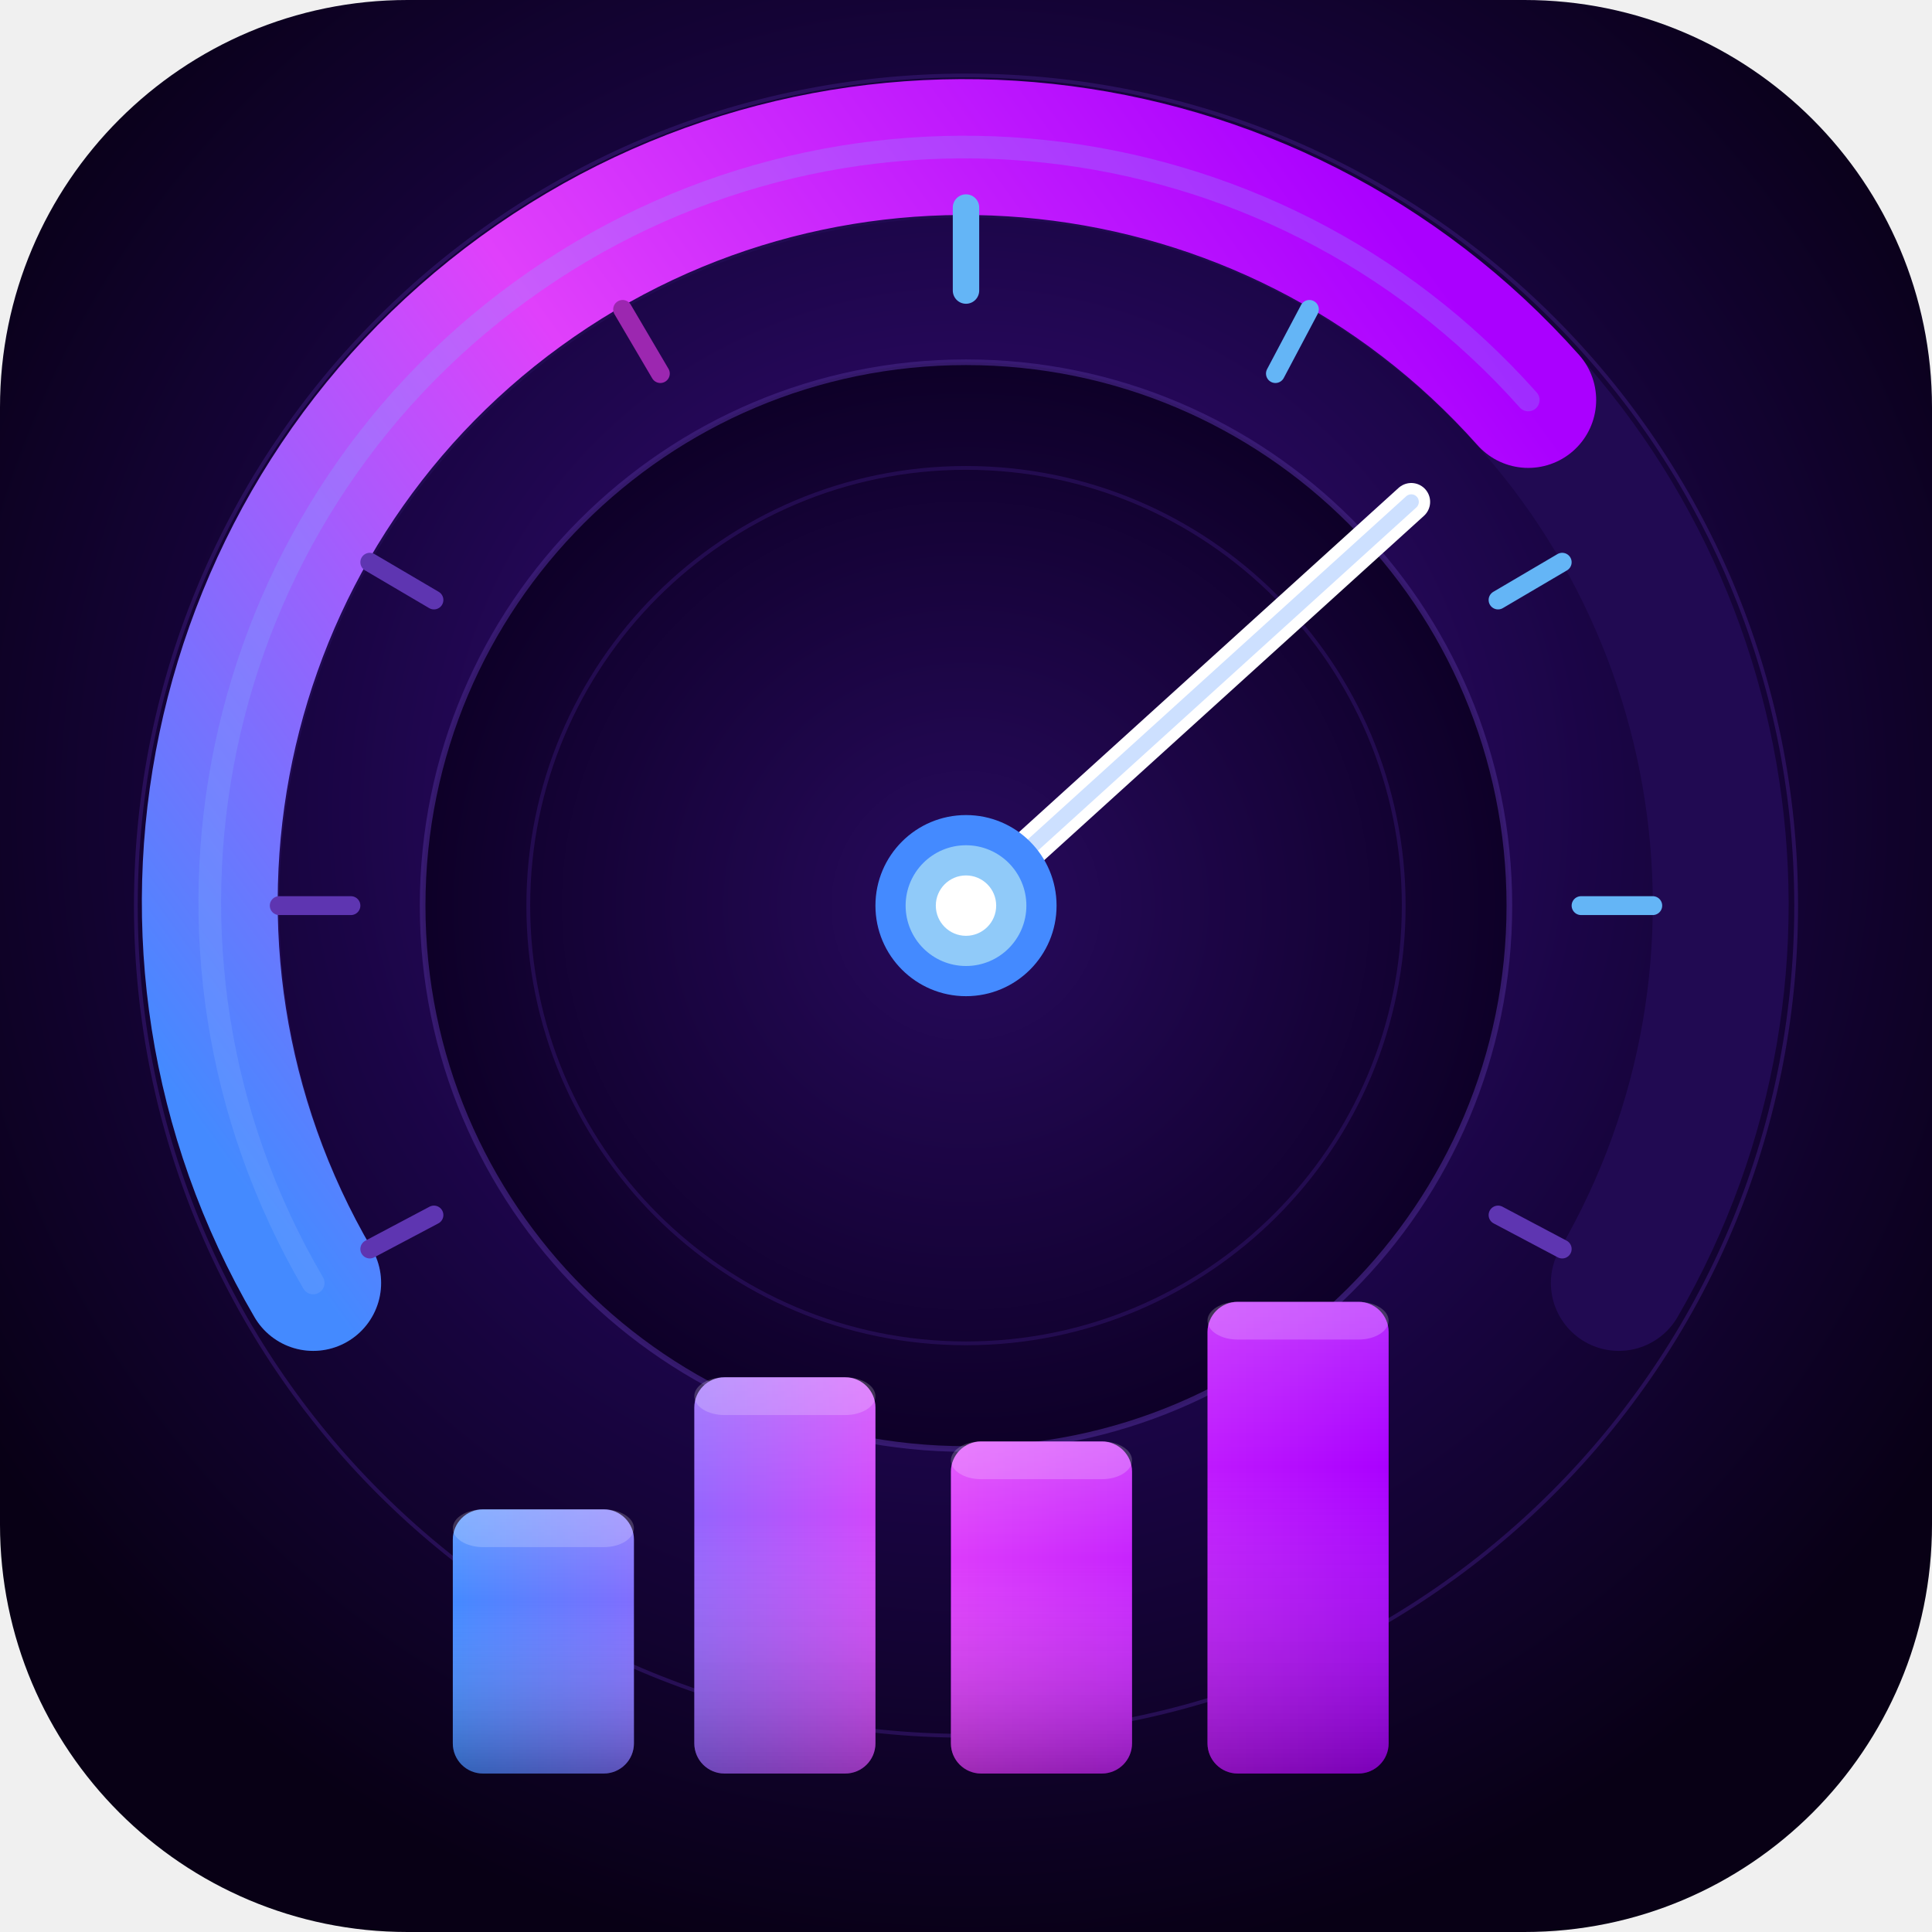
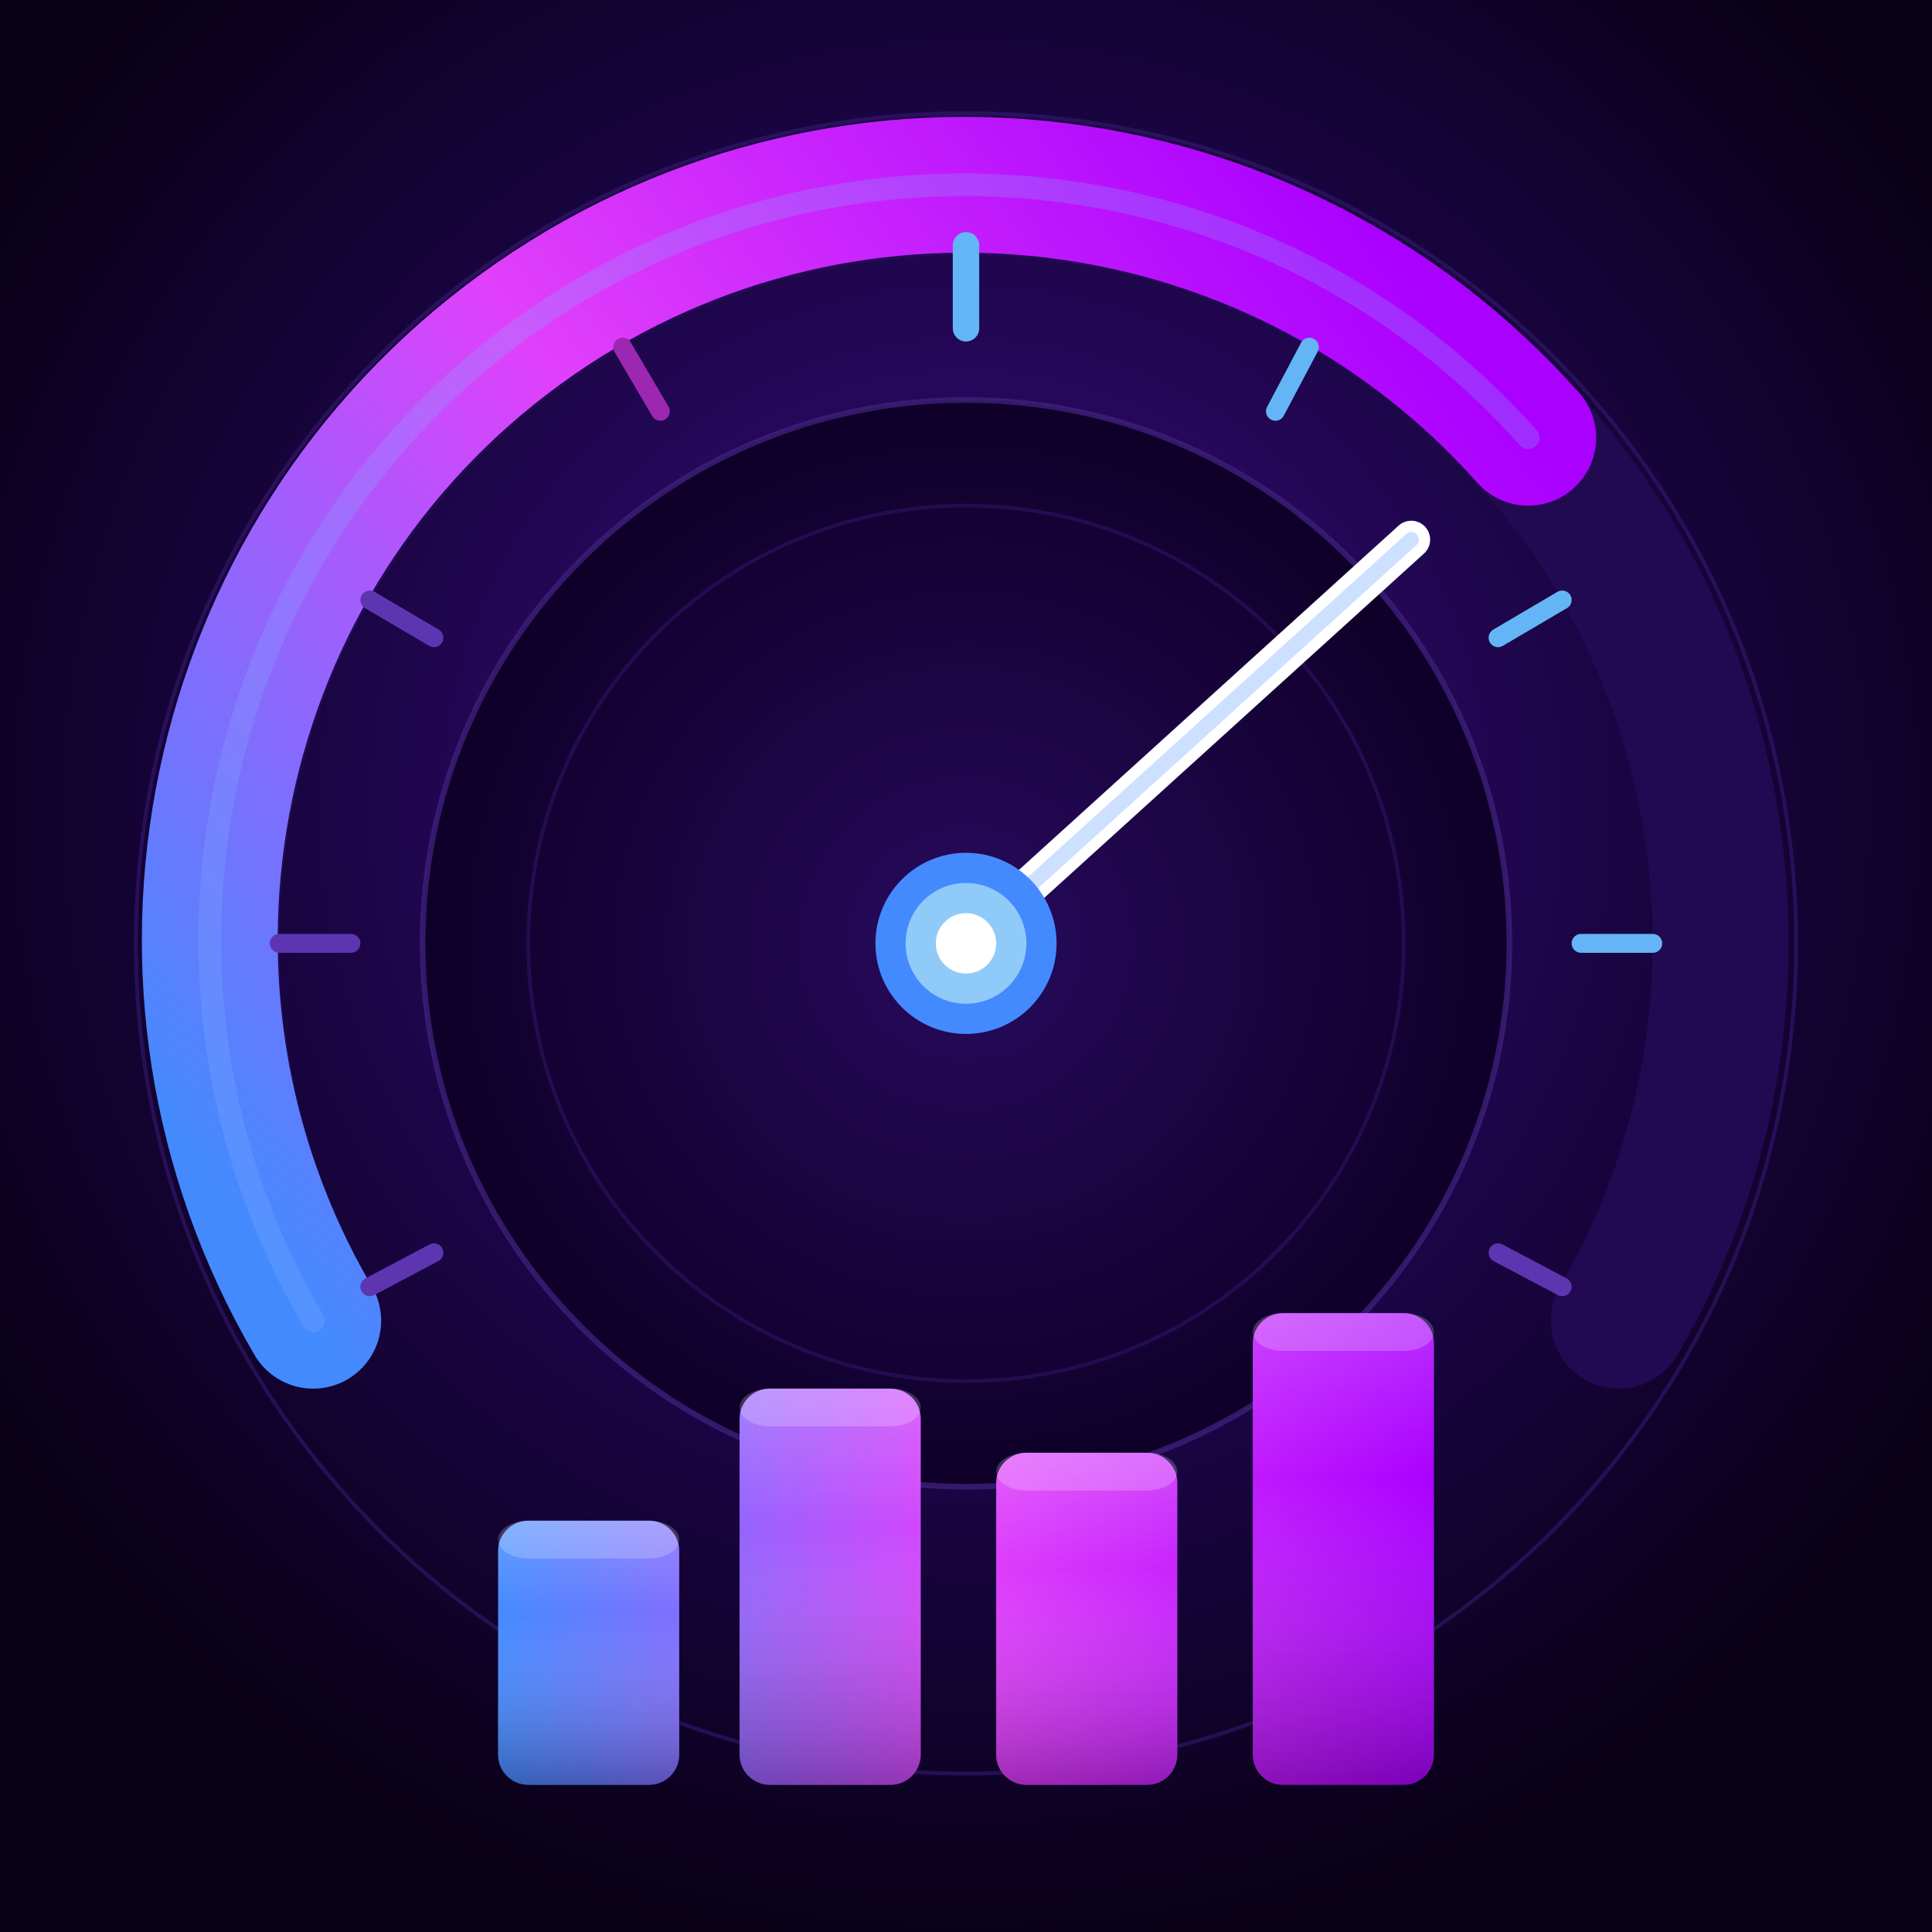
<svg xmlns="http://www.w3.org/2000/svg" viewBox="0 0 512 512">
  <defs>
    <radialGradient id="bgGrad" cx="50%" cy="42%" r="60%">
      <stop offset="0%" stop-color="#3D0D82" />
      <stop offset="55%" stop-color="#1A0545" />
      <stop offset="100%" stop-color="#080015" />
    </radialGradient>
    <linearGradient id="arcGrad" x1="83" y1="340" x2="405" y2="106" gradientUnits="userSpaceOnUse">
      <stop offset="0%" stop-color="#448AFF" />
      <stop offset="50%" stop-color="#E040FB" />
      <stop offset="100%" stop-color="#AA00FF" />
    </linearGradient>
    <radialGradient id="discGrad" cx="50%" cy="50%" r="50%">
      <stop offset="0%" stop-color="#280A5E" />
      <stop offset="100%" stop-color="#0E0028" />
    </radialGradient>
-     <linearGradient id="barColorGrad" x1="120" y1="0" x2="368" y2="0" gradientUnits="userSpaceOnUse">
+     <linearGradient id="barColorGrad" x1="132" y1="0" x2="380" y2="0" gradientUnits="userSpaceOnUse">
      <stop offset="0%" stop-color="#448AFF" />
      <stop offset="50%" stop-color="#E040FB" />
      <stop offset="100%" stop-color="#AA00FF" />
    </linearGradient>
    <linearGradient id="barDepth" x1="0" y1="0" x2="0" y2="1">
      <stop offset="0%" stop-color="white" stop-opacity="0.18" />
      <stop offset="35%" stop-color="white" stop-opacity="0" />
      <stop offset="100%" stop-color="black" stop-opacity="0.28" />
    </linearGradient>
  </defs>
-   <rect width="512" height="512" rx="108" fill="url(#bgGrad)" />
-   <circle cx="256" cy="240" r="220" fill="none" stroke="#3D1B7E" stroke-width="1" opacity="0.5" />
-   <path d="M 83 340 A 200 200 0 1 1 429 340" fill="none" stroke="#210A52" stroke-width="36" stroke-linecap="round" />
-   <path d="M 83 340 A 200 200 0 0 1 405 106" fill="none" stroke="url(#arcGrad)" stroke-width="36" stroke-linecap="round" />
-   <path d="M 83 340 A 200 200 0 0 1 405 106" fill="none" stroke="#82B1FF" stroke-width="6" stroke-linecap="round" opacity="0.25" />
-   <line x1="115" y1="322" x2="98" y2="331" stroke="#5E35B1" stroke-width="5" stroke-linecap="round" />
-   <line x1="93" y1="240" x2="74" y2="240" stroke="#5E35B1" stroke-width="5" stroke-linecap="round" />
-   <line x1="115" y1="159" x2="98" y2="149" stroke="#5E35B1" stroke-width="5" stroke-linecap="round" />
-   <line x1="175" y1="99" x2="165" y2="82" stroke="#9C27B0" stroke-width="5" stroke-linecap="round" />
-   <line x1="256" y1="77" x2="256" y2="55" stroke="#64B5F6" stroke-width="7" stroke-linecap="round" />
-   <line x1="338" y1="99" x2="347" y2="82" stroke="#64B5F6" stroke-width="5" stroke-linecap="round" />
-   <line x1="397" y1="159" x2="414" y2="149" stroke="#64B5F6" stroke-width="5" stroke-linecap="round" />
-   <line x1="419" y1="240" x2="438" y2="240" stroke="#64B5F6" stroke-width="5" stroke-linecap="round" />
-   <line x1="397" y1="322" x2="414" y2="331" stroke="#5E35B1" stroke-width="5" stroke-linecap="round" />
-   <circle cx="256" cy="240" r="144" fill="url(#discGrad)" />
-   <circle cx="256" cy="240" r="144" fill="none" stroke="#3D1F7A" stroke-width="1.5" opacity="0.8" />
-   <circle cx="256" cy="240" r="116" fill="none" stroke="#3D1B7E" stroke-width="1" opacity="0.4" />
-   <line x1="256" y1="240" x2="374" y2="133" stroke="white" stroke-width="10" stroke-linecap="round" />
-   <line x1="256" y1="240" x2="374" y2="133" stroke="#82B1FF" stroke-width="4" stroke-linecap="round" opacity="0.4" />
-   <circle cx="256" cy="240" r="24" fill="#448AFF" />
-   <circle cx="256" cy="240" r="16" fill="#90CAF9" />
-   <circle cx="256" cy="240" r="8" fill="white" />
-   <rect x="120" y="400" width="48" height="70" rx="8" fill="url(#barColorGrad)" />
-   <rect x="184" y="365" width="48" height="105" rx="8" fill="url(#barColorGrad)" />
-   <rect x="252" y="382" width="48" height="88" rx="8" fill="url(#barColorGrad)" />
-   <rect x="320" y="345" width="48" height="125" rx="8" fill="url(#barColorGrad)" />
-   <rect x="120" y="400" width="48" height="70" rx="8" fill="url(#barDepth)" />
-   <rect x="184" y="365" width="48" height="105" rx="8" fill="url(#barDepth)" />
-   <rect x="252" y="382" width="48" height="88" rx="8" fill="url(#barDepth)" />
-   <rect x="320" y="345" width="48" height="125" rx="8" fill="url(#barDepth)" />
-   <rect x="120" y="400" width="48" height="10" rx="8" fill="white" opacity="0.2" />
-   <rect x="184" y="365" width="48" height="10" rx="8" fill="white" opacity="0.2" />
-   <rect x="252" y="382" width="48" height="10" rx="8" fill="white" opacity="0.2" />
-   <rect x="320" y="345" width="48" height="10" rx="8" fill="white" opacity="0.2" />
+   <rect width="512" height="512" fill="url(#bgGrad)" />
+   <g transform="translate(0,10)">
+     <circle cx="256" cy="240" r="220" fill="none" stroke="#3D1B7E" stroke-width="1" opacity="0.5" />
+     <path d="M 83 340 A 200 200 0 1 1 429 340" fill="none" stroke="#210A52" stroke-width="36" stroke-linecap="round" />
+     <path d="M 83 340 A 200 200 0 0 1 405 106" fill="none" stroke="url(#arcGrad)" stroke-width="36" stroke-linecap="round" />
+     <path d="M 83 340 A 200 200 0 0 1 405 106" fill="none" stroke="#82B1FF" stroke-width="6" stroke-linecap="round" opacity="0.25" />
+     <line x1="115" y1="322" x2="98" y2="331" stroke="#5E35B1" stroke-width="5" stroke-linecap="round" />
+     <line x1="93" y1="240" x2="74" y2="240" stroke="#5E35B1" stroke-width="5" stroke-linecap="round" />
+     <line x1="115" y1="159" x2="98" y2="149" stroke="#5E35B1" stroke-width="5" stroke-linecap="round" />
+     <line x1="175" y1="99" x2="165" y2="82" stroke="#9C27B0" stroke-width="5" stroke-linecap="round" />
+     <line x1="256" y1="77" x2="256" y2="55" stroke="#64B5F6" stroke-width="7" stroke-linecap="round" />
+     <line x1="338" y1="99" x2="347" y2="82" stroke="#64B5F6" stroke-width="5" stroke-linecap="round" />
+     <line x1="397" y1="159" x2="414" y2="149" stroke="#64B5F6" stroke-width="5" stroke-linecap="round" />
+     <line x1="419" y1="240" x2="438" y2="240" stroke="#64B5F6" stroke-width="5" stroke-linecap="round" />
+     <line x1="397" y1="322" x2="414" y2="331" stroke="#5E35B1" stroke-width="5" stroke-linecap="round" />
+     <circle cx="256" cy="240" r="144" fill="url(#discGrad)" />
+     <circle cx="256" cy="240" r="144" fill="none" stroke="#3D1F7A" stroke-width="1.5" opacity="0.8" />
+     <circle cx="256" cy="240" r="116" fill="none" stroke="#3D1B7E" stroke-width="1" opacity="0.4" />
+     <line x1="256" y1="240" x2="374" y2="133" stroke="white" stroke-width="10" stroke-linecap="round" />
+     <line x1="256" y1="240" x2="374" y2="133" stroke="#82B1FF" stroke-width="4" stroke-linecap="round" opacity="0.4" />
+     <circle cx="256" cy="240" r="24" fill="#448AFF" />
+     <circle cx="256" cy="240" r="16" fill="#90CAF9" />
+     <circle cx="256" cy="240" r="8" fill="white" />
+     <rect x="132" y="393" width="48" height="70" rx="8" fill="url(#barColorGrad)" />
+     <rect x="196" y="358" width="48" height="105" rx="8" fill="url(#barColorGrad)" />
+     <rect x="264" y="375" width="48" height="88" rx="8" fill="url(#barColorGrad)" />
+     <rect x="332" y="338" width="48" height="125" rx="8" fill="url(#barColorGrad)" />
+     <rect x="132" y="393" width="48" height="70" rx="8" fill="url(#barDepth)" />
+     <rect x="196" y="358" width="48" height="105" rx="8" fill="url(#barDepth)" />
+     <rect x="264" y="375" width="48" height="88" rx="8" fill="url(#barDepth)" />
+     <rect x="332" y="338" width="48" height="125" rx="8" fill="url(#barDepth)" />
+     <rect x="132" y="393" width="48" height="10" rx="8" fill="white" opacity="0.2" />
+     <rect x="196" y="358" width="48" height="10" rx="8" fill="white" opacity="0.2" />
+     <rect x="264" y="375" width="48" height="10" rx="8" fill="white" opacity="0.2" />
+     <rect x="332" y="338" width="48" height="10" rx="8" fill="white" opacity="0.2" />
+   </g>
</svg>
